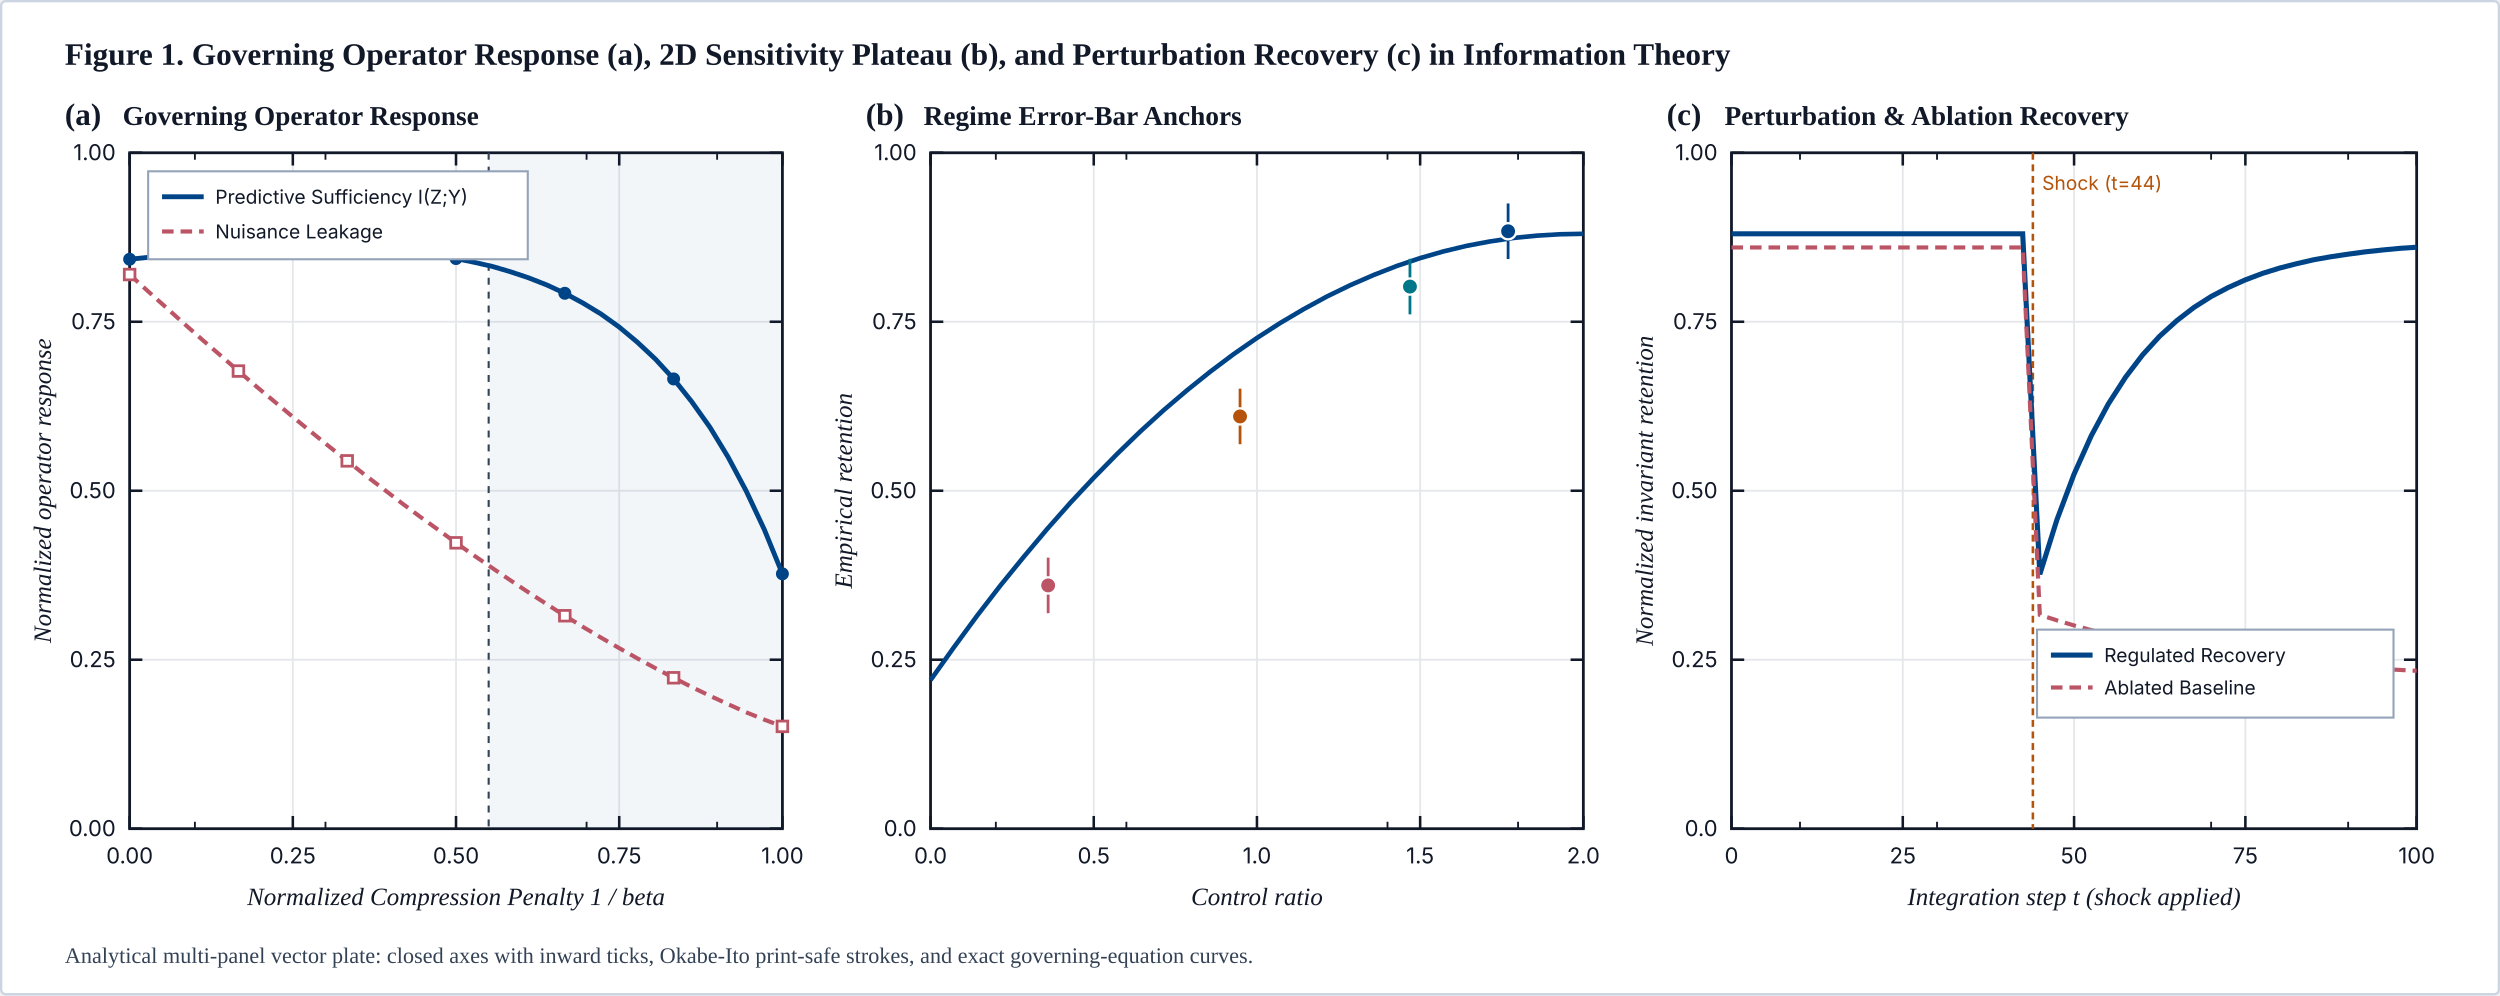
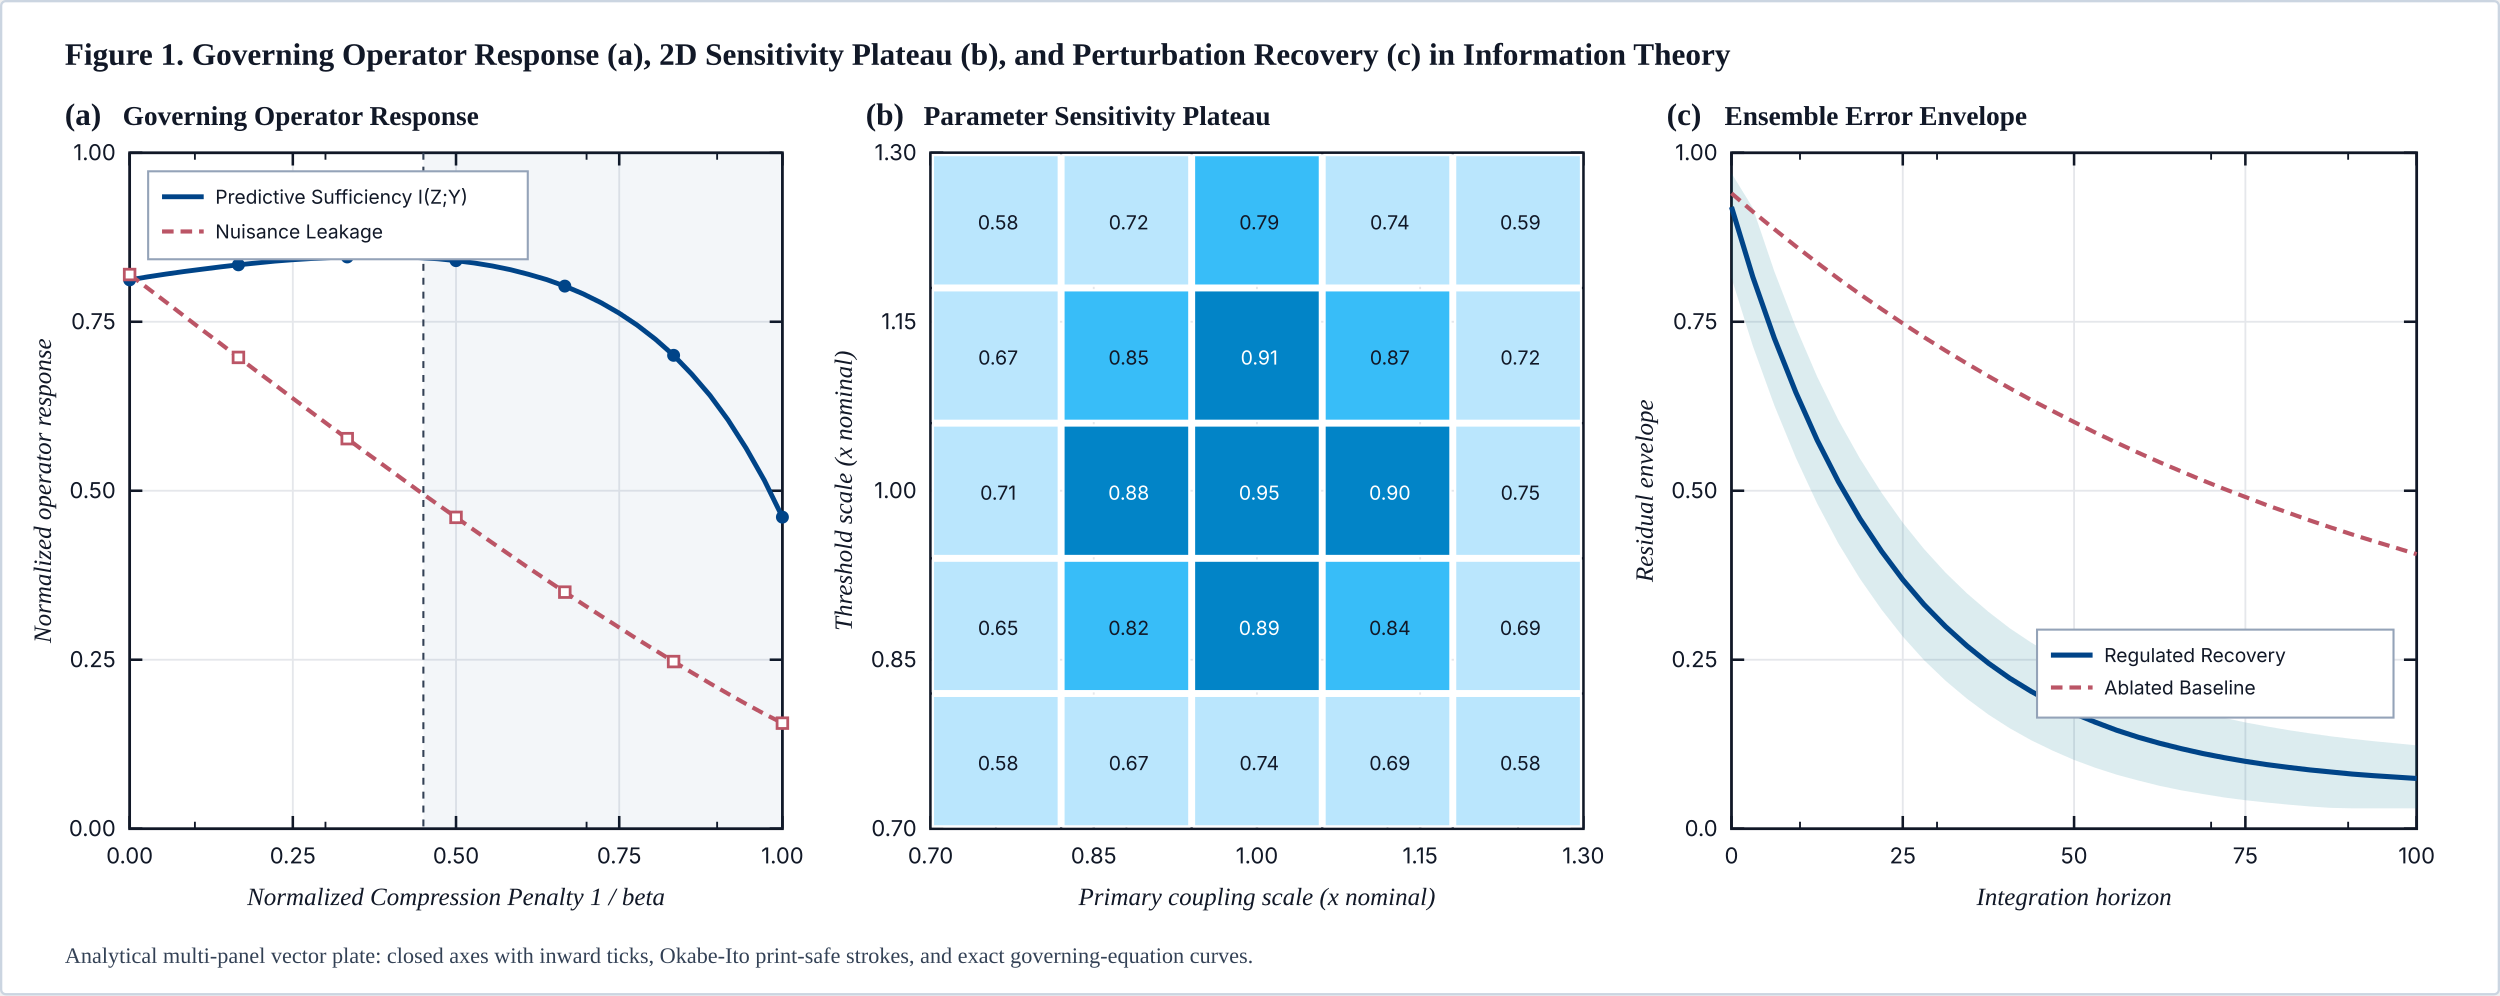
<svg xmlns="http://www.w3.org/2000/svg" viewBox="0 0 1080 430" width="1080" height="430" role="img" data-figure-style="journal-multipanel">
  <rect x="0.5" y="0.5" width="1079" height="429" rx="2" fill="#ffffff" stroke="#cbd5e1" stroke-width="1" />
  <text x="28" y="28" fill="#111827" font-family="Georgia, 'Times New Roman', serif" font-size="13.5" font-weight="700">Figure 1. Governing Operator Response (a), 2D Sensitivity Plateau (b), and Perturbation Recovery (c) in Information Theory</text>
  <text x="28.0" y="54.0" fill="#111827" font-family="Georgia, 'Times New Roman', serif" font-size="13.5" font-weight="700">(a)</text>
  <text x="53.0" y="54.0" fill="#111827" font-family="Georgia, 'Times New Roman', serif" font-size="11.8" font-weight="600">Governing Operator Response</text>
  <line x1="56.0" y1="358.0" x2="338.0" y2="358.0" stroke="#e5e7eb" stroke-width="0.8" />
  <line x1="56.0" y1="285.0" x2="338.0" y2="285.0" stroke="#e5e7eb" stroke-width="0.8" />
  <line x1="56.0" y1="212.0" x2="338.0" y2="212.0" stroke="#e5e7eb" stroke-width="0.8" />
  <line x1="56.0" y1="139.0" x2="338.0" y2="139.0" stroke="#e5e7eb" stroke-width="0.8" />
  <line x1="56.0" y1="66.0" x2="338.0" y2="66.0" stroke="#e5e7eb" stroke-width="0.8" />
  <line x1="56.0" y1="66.0" x2="56.0" y2="358.0" stroke="#e5e7eb" stroke-width="0.8" />
  <line x1="126.5" y1="66.0" x2="126.5" y2="358.0" stroke="#e5e7eb" stroke-width="0.8" />
  <line x1="197.0" y1="66.0" x2="197.0" y2="358.0" stroke="#e5e7eb" stroke-width="0.8" />
  <line x1="267.5" y1="66.0" x2="267.5" y2="358.0" stroke="#e5e7eb" stroke-width="0.8" />
  <line x1="338.0" y1="66.0" x2="338.0" y2="358.0" stroke="#e5e7eb" stroke-width="0.8" />
  <rect x="56.0" y="66.0" width="282.0" height="292.0" fill="none" stroke="#111827" stroke-width="1.2" />
  <line x1="56.0" y1="358.0" x2="56.0" y2="352.5" stroke="#111827" stroke-width="1.1" />
  <line x1="56.0" y1="66.0" x2="56.0" y2="71.5" stroke="#111827" stroke-width="1.1" />
  <text x="56.0" y="373.0" text-anchor="middle" fill="#111827" font-family="Inter, 'Helvetica Neue', Arial, sans-serif" font-size="9.5">0.00</text>
  <line x1="126.5" y1="358.0" x2="126.5" y2="352.5" stroke="#111827" stroke-width="1.1" />
  <line x1="126.5" y1="66.0" x2="126.5" y2="71.5" stroke="#111827" stroke-width="1.1" />
  <text x="126.5" y="373.0" text-anchor="middle" fill="#111827" font-family="Inter, 'Helvetica Neue', Arial, sans-serif" font-size="9.5">0.25</text>
  <line x1="197.0" y1="358.0" x2="197.0" y2="352.5" stroke="#111827" stroke-width="1.1" />
  <line x1="197.0" y1="66.0" x2="197.0" y2="71.5" stroke="#111827" stroke-width="1.1" />
  <text x="197.0" y="373.0" text-anchor="middle" fill="#111827" font-family="Inter, 'Helvetica Neue', Arial, sans-serif" font-size="9.5">0.50</text>
  <line x1="267.5" y1="358.0" x2="267.5" y2="352.5" stroke="#111827" stroke-width="1.1" />
  <line x1="267.5" y1="66.0" x2="267.5" y2="71.5" stroke="#111827" stroke-width="1.1" />
  <text x="267.5" y="373.0" text-anchor="middle" fill="#111827" font-family="Inter, 'Helvetica Neue', Arial, sans-serif" font-size="9.5">0.75</text>
  <line x1="338.0" y1="358.0" x2="338.0" y2="352.5" stroke="#111827" stroke-width="1.1" />
  <line x1="338.0" y1="66.0" x2="338.0" y2="71.5" stroke="#111827" stroke-width="1.1" />
  <text x="338.0" y="373.0" text-anchor="middle" fill="#111827" font-family="Inter, 'Helvetica Neue', Arial, sans-serif" font-size="9.5">1.00</text>
  <line x1="84.2" y1="358.0" x2="84.2" y2="355.0" stroke="#111827" stroke-width="0.8" />
  <line x1="84.2" y1="66.0" x2="84.2" y2="69.0" stroke="#111827" stroke-width="0.8" />
  <line x1="140.6" y1="358.0" x2="140.6" y2="355.0" stroke="#111827" stroke-width="0.8" />
  <line x1="140.6" y1="66.0" x2="140.6" y2="69.0" stroke="#111827" stroke-width="0.8" />
  <line x1="197.0" y1="358.0" x2="197.0" y2="355.0" stroke="#111827" stroke-width="0.8" />
  <line x1="197.0" y1="66.0" x2="197.0" y2="69.0" stroke="#111827" stroke-width="0.8" />
  <line x1="253.4" y1="358.0" x2="253.4" y2="355.0" stroke="#111827" stroke-width="0.8" />
  <line x1="253.4" y1="66.0" x2="253.4" y2="69.0" stroke="#111827" stroke-width="0.8" />
  <line x1="309.8" y1="358.0" x2="309.8" y2="355.0" stroke="#111827" stroke-width="0.8" />
  <line x1="309.8" y1="66.0" x2="309.8" y2="69.0" stroke="#111827" stroke-width="0.8" />
  <line x1="56.0" y1="358.0" x2="61.5" y2="358.0" stroke="#111827" stroke-width="1.1" />
  <line x1="338.0" y1="358.0" x2="332.5" y2="358.0" stroke="#111827" stroke-width="1.1" />
  <text x="50.0" y="361.2" text-anchor="end" fill="#111827" font-family="Inter, 'Helvetica Neue', Arial, sans-serif" font-size="9.5">0.00</text>
  <line x1="56.0" y1="285.0" x2="61.5" y2="285.0" stroke="#111827" stroke-width="1.1" />
  <line x1="338.0" y1="285.0" x2="332.5" y2="285.0" stroke="#111827" stroke-width="1.1" />
  <text x="50.0" y="288.2" text-anchor="end" fill="#111827" font-family="Inter, 'Helvetica Neue', Arial, sans-serif" font-size="9.5">0.25</text>
  <line x1="56.0" y1="212.0" x2="61.5" y2="212.0" stroke="#111827" stroke-width="1.1" />
  <line x1="338.0" y1="212.0" x2="332.5" y2="212.0" stroke="#111827" stroke-width="1.1" />
  <text x="50.0" y="215.2" text-anchor="end" fill="#111827" font-family="Inter, 'Helvetica Neue', Arial, sans-serif" font-size="9.5">0.50</text>
  <line x1="56.0" y1="139.0" x2="61.5" y2="139.0" stroke="#111827" stroke-width="1.1" />
  <line x1="338.0" y1="139.0" x2="332.5" y2="139.0" stroke="#111827" stroke-width="1.1" />
  <text x="50.0" y="142.2" text-anchor="end" fill="#111827" font-family="Inter, 'Helvetica Neue', Arial, sans-serif" font-size="9.5">0.75</text>
  <line x1="56.0" y1="66.0" x2="61.5" y2="66.0" stroke="#111827" stroke-width="1.1" />
  <line x1="338.0" y1="66.0" x2="332.5" y2="66.0" stroke="#111827" stroke-width="1.1" />
  <text x="50.0" y="69.2" text-anchor="end" fill="#111827" font-family="Inter, 'Helvetica Neue', Arial, sans-serif" font-size="9.5">1.00</text>
  <text x="197.0" y="391.0" text-anchor="middle" fill="#111827" font-family="Georgia, 'Times New Roman', serif" font-size="10.8" font-style="italic">Normalized Compression Penalty 1 / beta</text>
  <text x="22.0" y="212.0" text-anchor="middle" transform="rotate(-90 22.0 212.0)" fill="#111827" font-family="Georgia, 'Times New Roman', serif" font-size="10.8" font-style="italic">Normalized operator response</text>
-   <rect x="211.1" y="66.0" width="126.9" height="292.0" fill="#004488" fill-opacity="0.05" />
-   <line x1="211.1" y1="66.0" x2="211.1" y2="358.0" stroke="#334155" stroke-width="0.9" stroke-dasharray="3 3" />
-   <path d="M56.0,112.0 L63.8,111.2 L71.7,110.5 L79.5,109.8 L87.3,109.2 L95.2,108.6 L103.0,108.1 L110.8,107.7 L118.7,107.4 L126.5,107.2 L134.3,107.1 L142.2,107.1 L150.0,107.3 L157.8,107.5 L165.7,108.0 L173.5,108.6 L181.3,109.4 L189.2,110.4 L197.0,111.7 L204.8,113.3 L212.7,115.1 L220.5,117.4 L228.3,120.0 L236.2,123.1 L244.0,126.7 L251.8,130.9 L259.7,135.7 L267.5,141.3 L275.3,147.8 L283.2,155.2 L291.0,163.7 L298.8,173.5 L306.7,184.6 L314.5,197.4 L322.3,212.0 L330.2,228.8 L338.0,247.9" fill="none" stroke="#004488" stroke-width="2.1" />
-   <path d="M56.0,118.6 L63.8,125.7 L71.7,132.8 L79.5,139.8 L87.3,146.7 L95.2,153.5 L103.0,160.3 L110.8,167.0 L118.7,173.6 L126.5,180.1 L134.3,186.5 L142.2,192.9 L150.0,199.1 L157.8,205.3 L165.7,211.3 L173.5,217.3 L181.3,223.1 L189.2,228.8 L197.0,234.5 L204.8,240.0 L212.7,245.4 L220.5,250.7 L228.3,255.9 L236.2,261.0 L244.0,266.0 L251.8,270.8 L259.7,275.5 L267.5,280.0 L275.3,284.4 L283.2,288.7 L291.0,292.8 L298.8,296.8 L306.7,300.6 L314.5,304.2 L322.3,307.7 L330.2,310.9 L338.0,313.8" fill="none" stroke="#bb5566" stroke-width="1.8" stroke-dasharray="5 3" />
-   <circle cx="56.0" cy="112.0" r="2.8" fill="#004488" />
+   <rect x="182.9" y="66.0" width="155.1" height="292.0" fill="#004488" fill-opacity="0.05" />
+   <line x1="182.9" y1="66.0" x2="182.9" y2="358.0" stroke="#334155" stroke-width="0.9" stroke-dasharray="3 3" />
+   <path d="M56.0,120.9 L63.8,119.6 L71.7,118.4 L79.5,117.3 L87.3,116.3 L95.2,115.3 L103.0,114.4 L110.8,113.6 L118.7,112.8 L126.5,112.2 L134.3,111.7 L142.2,111.3 L150.0,111.0 L157.8,110.8 L165.7,110.8 L173.5,111.0 L181.3,111.3 L189.2,111.8 L197.0,112.6 L204.8,113.6 L212.7,114.9 L220.5,116.5 L228.3,118.5 L236.2,120.8 L244.0,123.6 L251.8,126.9 L259.7,130.8 L267.5,135.3 L275.3,140.5 L283.2,146.6 L291.0,153.5 L298.8,161.6 L306.7,170.8 L314.5,181.4 L322.3,193.6 L330.2,207.5 L338.0,223.4" fill="none" stroke="#004488" stroke-width="2.1" />
+   <path d="M56.0,118.6 L63.8,124.5 L71.7,130.5 L79.5,136.5 L87.3,142.5 L95.2,148.4 L103.0,154.4 L110.8,160.3 L118.7,166.2 L126.5,172.1 L134.3,177.9 L142.2,183.8 L150.0,189.5 L157.8,195.3 L165.7,201.0 L173.5,206.7 L181.3,212.4 L189.2,218.0 L197.0,223.5 L204.8,229.0 L212.7,234.5 L220.5,239.9 L228.3,245.3 L236.2,250.6 L244.0,255.8 L251.8,261.0 L259.7,266.1 L267.5,271.1 L275.3,276.1 L283.2,281.0 L291.0,285.8 L298.8,290.5 L306.7,295.2 L314.5,299.7 L322.3,304.1 L330.2,308.4 L338.0,312.4" fill="none" stroke="#bb5566" stroke-width="1.8" stroke-dasharray="5 3" />
+   <circle cx="56.0" cy="120.9" r="2.8" fill="#004488" />
  <rect x="53.7" y="116.3" width="4.6" height="4.6" fill="#ffffff" stroke="#bb5566" stroke-width="1.2" />
-   <circle cx="103.0" cy="108.1" r="2.8" fill="#004488" />
-   <rect x="100.7" y="158.0" width="4.6" height="4.6" fill="#ffffff" stroke="#bb5566" stroke-width="1.2" />
-   <circle cx="150.0" cy="107.3" r="2.8" fill="#004488" />
-   <rect x="147.7" y="196.8" width="4.6" height="4.6" fill="#ffffff" stroke="#bb5566" stroke-width="1.2" />
-   <circle cx="197.0" cy="111.7" r="2.8" fill="#004488" />
-   <rect x="194.7" y="232.2" width="4.6" height="4.6" fill="#ffffff" stroke="#bb5566" stroke-width="1.2" />
-   <circle cx="244.0" cy="126.7" r="2.8" fill="#004488" />
-   <rect x="241.7" y="263.7" width="4.6" height="4.6" fill="#ffffff" stroke="#bb5566" stroke-width="1.2" />
-   <circle cx="291.0" cy="163.7" r="2.8" fill="#004488" />
-   <rect x="288.7" y="290.5" width="4.6" height="4.6" fill="#ffffff" stroke="#bb5566" stroke-width="1.2" />
-   <circle cx="338.0" cy="247.9" r="2.8" fill="#004488" />
-   <rect x="335.7" y="311.5" width="4.6" height="4.6" fill="#ffffff" stroke="#bb5566" stroke-width="1.2" />
+   <circle cx="103.0" cy="114.4" r="2.8" fill="#004488" />
+   <rect x="100.7" y="152.1" width="4.6" height="4.6" fill="#ffffff" stroke="#bb5566" stroke-width="1.2" />
+   <circle cx="150.0" cy="111.0" r="2.8" fill="#004488" />
+   <rect x="147.7" y="187.2" width="4.6" height="4.6" fill="#ffffff" stroke="#bb5566" stroke-width="1.2" />
+   <circle cx="197.0" cy="112.6" r="2.8" fill="#004488" />
+   <rect x="194.7" y="221.2" width="4.6" height="4.6" fill="#ffffff" stroke="#bb5566" stroke-width="1.2" />
+   <circle cx="244.0" cy="123.6" r="2.8" fill="#004488" />
+   <rect x="241.7" y="253.5" width="4.6" height="4.6" fill="#ffffff" stroke="#bb5566" stroke-width="1.2" />
+   <circle cx="291.0" cy="153.5" r="2.8" fill="#004488" />
+   <rect x="288.7" y="283.5" width="4.6" height="4.6" fill="#ffffff" stroke="#bb5566" stroke-width="1.2" />
+   <circle cx="338.0" cy="223.4" r="2.8" fill="#004488" />
+   <rect x="335.7" y="310.1" width="4.6" height="4.6" fill="#ffffff" stroke="#bb5566" stroke-width="1.2" />
  <rect x="64.0" y="74.0" width="164" height="38" fill="#ffffff" stroke="#94a3b8" stroke-width="0.9" />
  <line x1="70.0" y1="85.0" x2="88.0" y2="85.0" stroke="#004488" stroke-width="2.1" />
  <text x="93.0" y="88.0" fill="#111827" font-family="Inter, 'Helvetica Neue', Arial, sans-serif" font-size="8.3">Predictive Sufficiency I(Z;Y)</text>
  <line x1="70.0" y1="100.0" x2="88.0" y2="100.0" stroke="#bb5566" stroke-width="1.8" stroke-dasharray="5 3" />
  <text x="93.0" y="103.0" fill="#111827" font-family="Inter, 'Helvetica Neue', Arial, sans-serif" font-size="8.3">Nuisance Leakage</text>
  <text x="374.0" y="54.0" fill="#111827" font-family="Georgia, 'Times New Roman', serif" font-size="13.5" font-weight="700">(b)</text>
-   <text x="399.0" y="54.0" fill="#111827" font-family="Georgia, 'Times New Roman', serif" font-size="11.8" font-weight="600">Regime Error-Bar Anchors</text>
+   <text x="399.0" y="54.0" fill="#111827" font-family="Georgia, 'Times New Roman', serif" font-size="11.8" font-weight="600">Parameter Sensitivity Plateau</text>
  <line x1="402.0" y1="358.0" x2="684.0" y2="358.0" stroke="#e5e7eb" stroke-width="0.8" />
  <line x1="402.0" y1="285.0" x2="684.0" y2="285.0" stroke="#e5e7eb" stroke-width="0.8" />
  <line x1="402.0" y1="212.0" x2="684.0" y2="212.0" stroke="#e5e7eb" stroke-width="0.8" />
  <line x1="402.0" y1="139.0" x2="684.0" y2="139.0" stroke="#e5e7eb" stroke-width="0.8" />
  <line x1="402.0" y1="66.0" x2="684.0" y2="66.0" stroke="#e5e7eb" stroke-width="0.8" />
  <line x1="402.0" y1="66.0" x2="402.0" y2="358.0" stroke="#e5e7eb" stroke-width="0.8" />
  <line x1="472.5" y1="66.0" x2="472.5" y2="358.0" stroke="#e5e7eb" stroke-width="0.8" />
  <line x1="543.0" y1="66.0" x2="543.0" y2="358.0" stroke="#e5e7eb" stroke-width="0.8" />
  <line x1="613.5" y1="66.0" x2="613.5" y2="358.0" stroke="#e5e7eb" stroke-width="0.8" />
  <line x1="684.0" y1="66.0" x2="684.0" y2="358.0" stroke="#e5e7eb" stroke-width="0.8" />
  <rect x="402.0" y="66.0" width="282.0" height="292.0" fill="none" stroke="#111827" stroke-width="1.2" />
  <line x1="402.0" y1="358.0" x2="402.0" y2="352.5" stroke="#111827" stroke-width="1.1" />
  <line x1="402.0" y1="66.0" x2="402.0" y2="71.5" stroke="#111827" stroke-width="1.1" />
-   <text x="402.0" y="373.0" text-anchor="middle" fill="#111827" font-family="Inter, 'Helvetica Neue', Arial, sans-serif" font-size="9.5">0.0</text>
+   <text x="402.0" y="373.0" text-anchor="middle" fill="#111827" font-family="Inter, 'Helvetica Neue', Arial, sans-serif" font-size="9.5">0.70</text>
  <line x1="472.5" y1="358.0" x2="472.5" y2="352.5" stroke="#111827" stroke-width="1.1" />
  <line x1="472.5" y1="66.0" x2="472.5" y2="71.5" stroke="#111827" stroke-width="1.1" />
-   <text x="472.5" y="373.0" text-anchor="middle" fill="#111827" font-family="Inter, 'Helvetica Neue', Arial, sans-serif" font-size="9.5">0.5</text>
+   <text x="472.5" y="373.0" text-anchor="middle" fill="#111827" font-family="Inter, 'Helvetica Neue', Arial, sans-serif" font-size="9.5">0.85</text>
  <line x1="543.0" y1="358.0" x2="543.0" y2="352.5" stroke="#111827" stroke-width="1.1" />
  <line x1="543.0" y1="66.0" x2="543.0" y2="71.5" stroke="#111827" stroke-width="1.1" />
-   <text x="543.0" y="373.0" text-anchor="middle" fill="#111827" font-family="Inter, 'Helvetica Neue', Arial, sans-serif" font-size="9.5">1.0</text>
+   <text x="543.0" y="373.0" text-anchor="middle" fill="#111827" font-family="Inter, 'Helvetica Neue', Arial, sans-serif" font-size="9.5">1.00</text>
  <line x1="613.5" y1="358.0" x2="613.5" y2="352.5" stroke="#111827" stroke-width="1.1" />
  <line x1="613.5" y1="66.0" x2="613.5" y2="71.5" stroke="#111827" stroke-width="1.1" />
-   <text x="613.5" y="373.0" text-anchor="middle" fill="#111827" font-family="Inter, 'Helvetica Neue', Arial, sans-serif" font-size="9.5">1.5</text>
+   <text x="613.5" y="373.0" text-anchor="middle" fill="#111827" font-family="Inter, 'Helvetica Neue', Arial, sans-serif" font-size="9.5">1.15</text>
  <line x1="684.0" y1="358.0" x2="684.0" y2="352.5" stroke="#111827" stroke-width="1.1" />
  <line x1="684.0" y1="66.0" x2="684.0" y2="71.5" stroke="#111827" stroke-width="1.1" />
-   <text x="684.0" y="373.0" text-anchor="middle" fill="#111827" font-family="Inter, 'Helvetica Neue', Arial, sans-serif" font-size="9.5">2.0</text>
+   <text x="684.0" y="373.0" text-anchor="middle" fill="#111827" font-family="Inter, 'Helvetica Neue', Arial, sans-serif" font-size="9.5">1.30</text>
  <line x1="430.2" y1="358.0" x2="430.2" y2="355.0" stroke="#111827" stroke-width="0.8" />
  <line x1="430.2" y1="66.0" x2="430.2" y2="69.0" stroke="#111827" stroke-width="0.8" />
  <line x1="486.6" y1="358.0" x2="486.6" y2="355.0" stroke="#111827" stroke-width="0.8" />
  <line x1="486.6" y1="66.0" x2="486.6" y2="69.0" stroke="#111827" stroke-width="0.8" />
  <line x1="543.0" y1="358.0" x2="543.0" y2="355.0" stroke="#111827" stroke-width="0.8" />
  <line x1="543.0" y1="66.0" x2="543.0" y2="69.0" stroke="#111827" stroke-width="0.8" />
  <line x1="599.4" y1="358.0" x2="599.4" y2="355.0" stroke="#111827" stroke-width="0.8" />
  <line x1="599.4" y1="66.0" x2="599.4" y2="69.0" stroke="#111827" stroke-width="0.8" />
  <line x1="655.8" y1="358.0" x2="655.8" y2="355.0" stroke="#111827" stroke-width="0.8" />
  <line x1="655.8" y1="66.0" x2="655.8" y2="69.0" stroke="#111827" stroke-width="0.8" />
  <line x1="402.0" y1="358.0" x2="407.5" y2="358.0" stroke="#111827" stroke-width="1.1" />
  <line x1="684.0" y1="358.0" x2="678.5" y2="358.0" stroke="#111827" stroke-width="1.1" />
-   <text x="396.0" y="361.2" text-anchor="end" fill="#111827" font-family="Inter, 'Helvetica Neue', Arial, sans-serif" font-size="9.5">0.0</text>
+   <text x="396.0" y="361.2" text-anchor="end" fill="#111827" font-family="Inter, 'Helvetica Neue', Arial, sans-serif" font-size="9.5">0.70</text>
  <line x1="402.0" y1="285.0" x2="407.5" y2="285.0" stroke="#111827" stroke-width="1.1" />
  <line x1="684.0" y1="285.0" x2="678.5" y2="285.0" stroke="#111827" stroke-width="1.1" />
-   <text x="396.0" y="288.2" text-anchor="end" fill="#111827" font-family="Inter, 'Helvetica Neue', Arial, sans-serif" font-size="9.5">0.25</text>
+   <text x="396.0" y="288.2" text-anchor="end" fill="#111827" font-family="Inter, 'Helvetica Neue', Arial, sans-serif" font-size="9.5">0.85</text>
  <line x1="402.0" y1="212.0" x2="407.5" y2="212.0" stroke="#111827" stroke-width="1.1" />
  <line x1="684.0" y1="212.0" x2="678.5" y2="212.0" stroke="#111827" stroke-width="1.1" />
-   <text x="396.0" y="215.2" text-anchor="end" fill="#111827" font-family="Inter, 'Helvetica Neue', Arial, sans-serif" font-size="9.5">0.50</text>
+   <text x="396.0" y="215.2" text-anchor="end" fill="#111827" font-family="Inter, 'Helvetica Neue', Arial, sans-serif" font-size="9.5">1.00</text>
  <line x1="402.0" y1="139.0" x2="407.5" y2="139.0" stroke="#111827" stroke-width="1.1" />
  <line x1="684.0" y1="139.0" x2="678.5" y2="139.0" stroke="#111827" stroke-width="1.1" />
-   <text x="396.0" y="142.2" text-anchor="end" fill="#111827" font-family="Inter, 'Helvetica Neue', Arial, sans-serif" font-size="9.5">0.75</text>
+   <text x="396.0" y="142.2" text-anchor="end" fill="#111827" font-family="Inter, 'Helvetica Neue', Arial, sans-serif" font-size="9.5">1.15</text>
  <line x1="402.0" y1="66.0" x2="407.5" y2="66.0" stroke="#111827" stroke-width="1.1" />
  <line x1="684.0" y1="66.0" x2="678.5" y2="66.0" stroke="#111827" stroke-width="1.1" />
-   <text x="396.0" y="69.2" text-anchor="end" fill="#111827" font-family="Inter, 'Helvetica Neue', Arial, sans-serif" font-size="9.5">1.00</text>
-   <text x="543.0" y="391.0" text-anchor="middle" fill="#111827" font-family="Georgia, 'Times New Roman', serif" font-size="10.8" font-style="italic">Control ratio</text>
-   <text x="368.0" y="212.0" text-anchor="middle" transform="rotate(-90 368.0 212.0)" fill="#111827" font-family="Georgia, 'Times New Roman', serif" font-size="10.8" font-style="italic">Empirical retention</text>
-   <path d="M402.0,293.8 L412.1,279.6 L422.1,266.0 L432.2,252.9 L442.3,240.5 L452.4,228.5 L462.4,217.2 L472.5,206.4 L482.6,196.1 L492.6,186.4 L502.7,177.2 L512.8,168.6 L522.9,160.5 L532.9,153.0 L543.0,146.0 L553.1,139.5 L563.1,133.6 L573.2,128.1 L583.3,123.2 L593.4,118.8 L603.4,114.9 L613.5,111.5 L623.6,108.6 L633.6,106.2 L643.7,104.3 L653.8,102.8 L663.9,101.8 L673.9,101.2 L684.0,101.0" fill="none" stroke="#004488" stroke-width="2.0" />
-   <line x1="452.8" y1="240.9" x2="452.8" y2="264.9" stroke="#bb5566" stroke-width="1.2" />
-   <circle cx="452.8" cy="252.9" r="3.5" fill="#bb5566" stroke="#ffffff" stroke-width="1" />
-   <line x1="535.7" y1="167.9" x2="535.7" y2="191.9" stroke="#b45309" stroke-width="1.2" />
-   <circle cx="535.7" cy="179.9" r="3.5" fill="#b45309" stroke="#ffffff" stroke-width="1" />
-   <line x1="609.1" y1="111.8" x2="609.1" y2="135.8" stroke="#007788" stroke-width="1.2" />
-   <circle cx="609.1" cy="123.8" r="3.5" fill="#007788" stroke="#ffffff" stroke-width="1" />
-   <line x1="651.5" y1="87.9" x2="651.5" y2="111.9" stroke="#004488" stroke-width="1.2" />
-   <circle cx="651.5" cy="99.9" r="3.5" fill="#004488" stroke="#ffffff" stroke-width="1" />
+   <text x="396.0" y="69.2" text-anchor="end" fill="#111827" font-family="Inter, 'Helvetica Neue', Arial, sans-serif" font-size="9.5">1.30</text>
+   <text x="543.0" y="391.0" text-anchor="middle" fill="#111827" font-family="Georgia, 'Times New Roman', serif" font-size="10.8" font-style="italic">Primary coupling scale (x nominal)</text>
+   <text x="368.0" y="212.0" text-anchor="middle" transform="rotate(-90 368.0 212.0)" fill="#111827" font-family="Georgia, 'Times New Roman', serif" font-size="10.8" font-style="italic">Threshold scale (x nominal)</text>
+   <rect x="403.0" y="300.6" width="54.4" height="56.4" fill="#bae6fd" stroke="#ffffff" stroke-width="1.0" />
+   <text x="431.2" y="332.7" text-anchor="middle" fill="#111827" font-family="Inter, 'Helvetica Neue', Arial, sans-serif" font-size="8.4">0.58</text>
+   <rect x="459.4" y="300.6" width="54.4" height="56.4" fill="#bae6fd" stroke="#ffffff" stroke-width="1.0" />
+   <text x="487.6" y="332.7" text-anchor="middle" fill="#111827" font-family="Inter, 'Helvetica Neue', Arial, sans-serif" font-size="8.4">0.67</text>
+   <rect x="515.8" y="300.6" width="54.4" height="56.4" fill="#bae6fd" stroke="#ffffff" stroke-width="1.0" />
+   <text x="544.0" y="332.7" text-anchor="middle" fill="#111827" font-family="Inter, 'Helvetica Neue', Arial, sans-serif" font-size="8.4">0.74</text>
+   <rect x="572.2" y="300.6" width="54.4" height="56.4" fill="#bae6fd" stroke="#ffffff" stroke-width="1.0" />
+   <text x="600.4" y="332.7" text-anchor="middle" fill="#111827" font-family="Inter, 'Helvetica Neue', Arial, sans-serif" font-size="8.4">0.69</text>
+   <rect x="628.6" y="300.6" width="54.4" height="56.4" fill="#bae6fd" stroke="#ffffff" stroke-width="1.0" />
+   <text x="656.8" y="332.7" text-anchor="middle" fill="#111827" font-family="Inter, 'Helvetica Neue', Arial, sans-serif" font-size="8.4">0.58</text>
+   <rect x="403.0" y="242.2" width="54.4" height="56.4" fill="#bae6fd" stroke="#ffffff" stroke-width="1.0" />
+   <text x="431.2" y="274.3" text-anchor="middle" fill="#111827" font-family="Inter, 'Helvetica Neue', Arial, sans-serif" font-size="8.4">0.65</text>
+   <rect x="459.4" y="242.2" width="54.4" height="56.4" fill="#38bdf8" stroke="#ffffff" stroke-width="1.0" />
+   <text x="487.6" y="274.3" text-anchor="middle" fill="#111827" font-family="Inter, 'Helvetica Neue', Arial, sans-serif" font-size="8.4">0.82</text>
+   <rect x="515.8" y="242.2" width="54.4" height="56.4" fill="#0284c7" stroke="#ffffff" stroke-width="1.0" />
+   <text x="544.0" y="274.3" text-anchor="middle" fill="#ffffff" font-family="Inter, 'Helvetica Neue', Arial, sans-serif" font-size="8.4">0.89</text>
+   <rect x="572.2" y="242.2" width="54.4" height="56.4" fill="#38bdf8" stroke="#ffffff" stroke-width="1.0" />
+   <text x="600.4" y="274.3" text-anchor="middle" fill="#111827" font-family="Inter, 'Helvetica Neue', Arial, sans-serif" font-size="8.4">0.84</text>
+   <rect x="628.6" y="242.2" width="54.4" height="56.4" fill="#bae6fd" stroke="#ffffff" stroke-width="1.0" />
+   <text x="656.8" y="274.3" text-anchor="middle" fill="#111827" font-family="Inter, 'Helvetica Neue', Arial, sans-serif" font-size="8.4">0.69</text>
+   <rect x="403.0" y="183.8" width="54.4" height="56.4" fill="#bae6fd" stroke="#ffffff" stroke-width="1.0" />
+   <text x="431.2" y="215.9" text-anchor="middle" fill="#111827" font-family="Inter, 'Helvetica Neue', Arial, sans-serif" font-size="8.4">0.71</text>
+   <rect x="459.4" y="183.8" width="54.4" height="56.4" fill="#0284c7" stroke="#ffffff" stroke-width="1.0" />
+   <text x="487.6" y="215.9" text-anchor="middle" fill="#ffffff" font-family="Inter, 'Helvetica Neue', Arial, sans-serif" font-size="8.4">0.88</text>
+   <rect x="515.8" y="183.8" width="54.4" height="56.4" fill="#0284c7" stroke="#ffffff" stroke-width="1.0" />
+   <text x="544.0" y="215.9" text-anchor="middle" fill="#ffffff" font-family="Inter, 'Helvetica Neue', Arial, sans-serif" font-size="8.4">0.95</text>
+   <rect x="572.2" y="183.8" width="54.4" height="56.4" fill="#0284c7" stroke="#ffffff" stroke-width="1.0" />
+   <text x="600.4" y="215.9" text-anchor="middle" fill="#ffffff" font-family="Inter, 'Helvetica Neue', Arial, sans-serif" font-size="8.4">0.90</text>
+   <rect x="628.6" y="183.8" width="54.4" height="56.4" fill="#bae6fd" stroke="#ffffff" stroke-width="1.0" />
+   <text x="656.8" y="215.9" text-anchor="middle" fill="#111827" font-family="Inter, 'Helvetica Neue', Arial, sans-serif" font-size="8.4">0.75</text>
+   <rect x="403.0" y="125.4" width="54.4" height="56.4" fill="#bae6fd" stroke="#ffffff" stroke-width="1.0" />
+   <text x="431.2" y="157.5" text-anchor="middle" fill="#111827" font-family="Inter, 'Helvetica Neue', Arial, sans-serif" font-size="8.4">0.67</text>
+   <rect x="459.4" y="125.4" width="54.4" height="56.4" fill="#38bdf8" stroke="#ffffff" stroke-width="1.0" />
+   <text x="487.6" y="157.5" text-anchor="middle" fill="#111827" font-family="Inter, 'Helvetica Neue', Arial, sans-serif" font-size="8.4">0.85</text>
+   <rect x="515.8" y="125.4" width="54.4" height="56.4" fill="#0284c7" stroke="#ffffff" stroke-width="1.0" />
+   <text x="544.0" y="157.5" text-anchor="middle" fill="#ffffff" font-family="Inter, 'Helvetica Neue', Arial, sans-serif" font-size="8.4">0.91</text>
+   <rect x="572.2" y="125.4" width="54.4" height="56.4" fill="#38bdf8" stroke="#ffffff" stroke-width="1.0" />
+   <text x="600.4" y="157.5" text-anchor="middle" fill="#111827" font-family="Inter, 'Helvetica Neue', Arial, sans-serif" font-size="8.4">0.87</text>
+   <rect x="628.6" y="125.4" width="54.4" height="56.4" fill="#bae6fd" stroke="#ffffff" stroke-width="1.0" />
+   <text x="656.8" y="157.5" text-anchor="middle" fill="#111827" font-family="Inter, 'Helvetica Neue', Arial, sans-serif" font-size="8.4">0.72</text>
+   <rect x="403.0" y="67.0" width="54.4" height="56.4" fill="#bae6fd" stroke="#ffffff" stroke-width="1.0" />
+   <text x="431.2" y="99.1" text-anchor="middle" fill="#111827" font-family="Inter, 'Helvetica Neue', Arial, sans-serif" font-size="8.4">0.58</text>
+   <rect x="459.4" y="67.0" width="54.4" height="56.4" fill="#bae6fd" stroke="#ffffff" stroke-width="1.0" />
+   <text x="487.6" y="99.1" text-anchor="middle" fill="#111827" font-family="Inter, 'Helvetica Neue', Arial, sans-serif" font-size="8.4">0.72</text>
+   <rect x="515.8" y="67.0" width="54.4" height="56.4" fill="#38bdf8" stroke="#ffffff" stroke-width="1.0" />
+   <text x="544.0" y="99.1" text-anchor="middle" fill="#111827" font-family="Inter, 'Helvetica Neue', Arial, sans-serif" font-size="8.4">0.79</text>
+   <rect x="572.2" y="67.0" width="54.4" height="56.4" fill="#bae6fd" stroke="#ffffff" stroke-width="1.0" />
+   <text x="600.4" y="99.1" text-anchor="middle" fill="#111827" font-family="Inter, 'Helvetica Neue', Arial, sans-serif" font-size="8.4">0.74</text>
+   <rect x="628.6" y="67.0" width="54.4" height="56.4" fill="#bae6fd" stroke="#ffffff" stroke-width="1.0" />
+   <text x="656.8" y="99.1" text-anchor="middle" fill="#111827" font-family="Inter, 'Helvetica Neue', Arial, sans-serif" font-size="8.4">0.59</text>
  <text x="720.0" y="54.0" fill="#111827" font-family="Georgia, 'Times New Roman', serif" font-size="13.5" font-weight="700">(c)</text>
-   <text x="745.0" y="54.0" fill="#111827" font-family="Georgia, 'Times New Roman', serif" font-size="11.8" font-weight="600">Perturbation &amp; Ablation Recovery</text>
+   <text x="745.0" y="54.0" fill="#111827" font-family="Georgia, 'Times New Roman', serif" font-size="11.8" font-weight="600">Ensemble Error Envelope</text>
  <line x1="748.0" y1="358.0" x2="1044.0" y2="358.0" stroke="#e5e7eb" stroke-width="0.8" />
  <line x1="748.0" y1="285.0" x2="1044.0" y2="285.0" stroke="#e5e7eb" stroke-width="0.8" />
  <line x1="748.0" y1="212.0" x2="1044.0" y2="212.0" stroke="#e5e7eb" stroke-width="0.8" />
  <line x1="748.0" y1="139.0" x2="1044.0" y2="139.0" stroke="#e5e7eb" stroke-width="0.8" />
  <line x1="748.0" y1="66.0" x2="1044.0" y2="66.0" stroke="#e5e7eb" stroke-width="0.8" />
  <line x1="748.0" y1="66.0" x2="748.0" y2="358.0" stroke="#e5e7eb" stroke-width="0.8" />
  <line x1="822.0" y1="66.0" x2="822.0" y2="358.0" stroke="#e5e7eb" stroke-width="0.8" />
  <line x1="896.0" y1="66.0" x2="896.0" y2="358.0" stroke="#e5e7eb" stroke-width="0.8" />
  <line x1="970.0" y1="66.0" x2="970.0" y2="358.0" stroke="#e5e7eb" stroke-width="0.8" />
  <line x1="1044.0" y1="66.0" x2="1044.0" y2="358.0" stroke="#e5e7eb" stroke-width="0.8" />
  <rect x="748.0" y="66.0" width="296.0" height="292.0" fill="none" stroke="#111827" stroke-width="1.2" />
  <line x1="748.0" y1="358.0" x2="748.0" y2="352.5" stroke="#111827" stroke-width="1.1" />
  <line x1="748.0" y1="66.0" x2="748.0" y2="71.5" stroke="#111827" stroke-width="1.1" />
  <text x="748.0" y="373.0" text-anchor="middle" fill="#111827" font-family="Inter, 'Helvetica Neue', Arial, sans-serif" font-size="9.5">0</text>
  <line x1="822.0" y1="358.0" x2="822.0" y2="352.5" stroke="#111827" stroke-width="1.1" />
  <line x1="822.0" y1="66.0" x2="822.0" y2="71.5" stroke="#111827" stroke-width="1.1" />
  <text x="822.0" y="373.0" text-anchor="middle" fill="#111827" font-family="Inter, 'Helvetica Neue', Arial, sans-serif" font-size="9.5">25</text>
  <line x1="896.0" y1="358.0" x2="896.0" y2="352.5" stroke="#111827" stroke-width="1.1" />
  <line x1="896.0" y1="66.0" x2="896.0" y2="71.5" stroke="#111827" stroke-width="1.1" />
  <text x="896.0" y="373.0" text-anchor="middle" fill="#111827" font-family="Inter, 'Helvetica Neue', Arial, sans-serif" font-size="9.5">50</text>
  <line x1="970.0" y1="358.0" x2="970.0" y2="352.5" stroke="#111827" stroke-width="1.1" />
  <line x1="970.0" y1="66.0" x2="970.0" y2="71.5" stroke="#111827" stroke-width="1.1" />
  <text x="970.0" y="373.0" text-anchor="middle" fill="#111827" font-family="Inter, 'Helvetica Neue', Arial, sans-serif" font-size="9.5">75</text>
  <line x1="1044.0" y1="358.0" x2="1044.0" y2="352.5" stroke="#111827" stroke-width="1.1" />
  <line x1="1044.0" y1="66.0" x2="1044.0" y2="71.5" stroke="#111827" stroke-width="1.1" />
  <text x="1044.0" y="373.0" text-anchor="middle" fill="#111827" font-family="Inter, 'Helvetica Neue', Arial, sans-serif" font-size="9.5">100</text>
  <line x1="777.6" y1="358.0" x2="777.6" y2="355.0" stroke="#111827" stroke-width="0.8" />
  <line x1="777.6" y1="66.0" x2="777.6" y2="69.0" stroke="#111827" stroke-width="0.8" />
  <line x1="836.8" y1="358.0" x2="836.8" y2="355.0" stroke="#111827" stroke-width="0.8" />
  <line x1="836.8" y1="66.0" x2="836.8" y2="69.0" stroke="#111827" stroke-width="0.8" />
  <line x1="896.0" y1="358.0" x2="896.0" y2="355.0" stroke="#111827" stroke-width="0.8" />
  <line x1="896.0" y1="66.0" x2="896.0" y2="69.0" stroke="#111827" stroke-width="0.8" />
  <line x1="955.2" y1="358.0" x2="955.2" y2="355.0" stroke="#111827" stroke-width="0.8" />
  <line x1="955.2" y1="66.0" x2="955.2" y2="69.0" stroke="#111827" stroke-width="0.8" />
  <line x1="1014.4" y1="358.0" x2="1014.4" y2="355.0" stroke="#111827" stroke-width="0.8" />
  <line x1="1014.4" y1="66.0" x2="1014.4" y2="69.0" stroke="#111827" stroke-width="0.8" />
  <line x1="748.0" y1="358.0" x2="753.5" y2="358.0" stroke="#111827" stroke-width="1.1" />
  <line x1="1044.0" y1="358.0" x2="1038.5" y2="358.0" stroke="#111827" stroke-width="1.1" />
  <text x="742.0" y="361.2" text-anchor="end" fill="#111827" font-family="Inter, 'Helvetica Neue', Arial, sans-serif" font-size="9.5">0.0</text>
  <line x1="748.0" y1="285.0" x2="753.5" y2="285.0" stroke="#111827" stroke-width="1.1" />
  <line x1="1044.0" y1="285.0" x2="1038.5" y2="285.0" stroke="#111827" stroke-width="1.1" />
  <text x="742.0" y="288.2" text-anchor="end" fill="#111827" font-family="Inter, 'Helvetica Neue', Arial, sans-serif" font-size="9.5">0.25</text>
  <line x1="748.0" y1="212.0" x2="753.5" y2="212.0" stroke="#111827" stroke-width="1.1" />
  <line x1="1044.0" y1="212.0" x2="1038.5" y2="212.0" stroke="#111827" stroke-width="1.1" />
  <text x="742.0" y="215.2" text-anchor="end" fill="#111827" font-family="Inter, 'Helvetica Neue', Arial, sans-serif" font-size="9.5">0.50</text>
  <line x1="748.0" y1="139.0" x2="753.5" y2="139.0" stroke="#111827" stroke-width="1.1" />
  <line x1="1044.0" y1="139.0" x2="1038.5" y2="139.0" stroke="#111827" stroke-width="1.1" />
  <text x="742.0" y="142.2" text-anchor="end" fill="#111827" font-family="Inter, 'Helvetica Neue', Arial, sans-serif" font-size="9.5">0.75</text>
  <line x1="748.0" y1="66.0" x2="753.5" y2="66.0" stroke="#111827" stroke-width="1.1" />
  <line x1="1044.0" y1="66.0" x2="1038.5" y2="66.0" stroke="#111827" stroke-width="1.1" />
  <text x="742.0" y="69.2" text-anchor="end" fill="#111827" font-family="Inter, 'Helvetica Neue', Arial, sans-serif" font-size="9.5">1.00</text>
-   <text x="896.0" y="391.0" text-anchor="middle" fill="#111827" font-family="Georgia, 'Times New Roman', serif" font-size="10.8" font-style="italic">Integration step t (shock applied)</text>
-   <text x="714.0" y="212.0" text-anchor="middle" transform="rotate(-90 714.0 212.0)" fill="#111827" font-family="Georgia, 'Times New Roman', serif" font-size="10.8" font-style="italic">Normalized invariant retention</text>
-   <line x1="878.2" y1="66.0" x2="878.2" y2="358.0" stroke="#b45309" stroke-width="1.1" stroke-dasharray="3 2" />
-   <text x="882.2" y="82.0" fill="#b45309" font-family="Inter, 'Helvetica Neue', Arial, sans-serif" font-size="8.3">Shock (t=44)</text>
-   <path d="M748.0,101.0 L755.4,101.0 L762.8,101.0 L770.2,101.0 L777.6,101.0 L785.0,101.0 L792.4,101.0 L799.8,101.0 L807.2,101.0 L814.6,101.0 L822.0,101.0 L829.4,101.0 L836.8,101.0 L844.2,101.0 L851.6,101.0 L859.0,101.0 L866.4,101.0 L873.8,101.0 L881.2,248.1 L888.6,224.5 L896.0,204.8 L903.4,188.3 L910.8,174.5 L918.2,163.0 L925.6,153.3 L933.0,145.2 L940.4,138.5 L947.8,132.8 L955.2,128.1 L962.6,124.2 L970.0,120.9 L977.4,118.1 L984.8,115.8 L992.2,113.9 L999.6,112.2 L1007.0,110.9 L1014.4,109.8 L1021.8,108.8 L1029.2,108.0 L1036.6,107.3 L1044.0,106.8" fill="none" stroke="#004488" stroke-width="2.2" />
-   <path d="M748.0,106.9 L755.4,106.9 L762.8,106.9 L770.2,106.9 L777.6,106.9 L785.0,106.9 L792.4,106.9 L799.8,106.9 L807.2,106.9 L814.6,106.9 L822.0,106.9 L829.4,106.9 L836.8,106.9 L844.2,106.9 L851.6,106.9 L859.0,106.9 L866.4,106.9 L873.8,106.9 L881.2,265.6 L888.6,268.0 L896.0,270.2 L903.4,272.2 L910.8,274.0 L918.2,275.7 L925.6,277.3 L933.0,278.7 L940.4,280.0 L947.8,281.1 L955.2,282.2 L962.6,283.2 L970.0,284.1 L977.4,284.9 L984.8,285.7 L992.2,286.4 L999.6,287.0 L1007.0,287.6 L1014.4,288.1 L1021.8,288.6 L1029.2,289.0 L1036.6,289.4 L1044.0,289.8" fill="none" stroke="#bb5566" stroke-width="1.8" stroke-dasharray="5 3" />
+   <text x="896.0" y="391.0" text-anchor="middle" fill="#111827" font-family="Georgia, 'Times New Roman', serif" font-size="10.8" font-style="italic">Integration horizon</text>
+   <text x="714.0" y="212.0" text-anchor="middle" transform="rotate(-90 714.0 212.0)" fill="#111827" font-family="Georgia, 'Times New Roman', serif" font-size="10.8" font-style="italic">Residual envelope</text>
+   <polygon points="748.0,74.8 757.2,89.8 766.5,117.2 775.8,141.3 785.0,162.7 794.2,181.5 803.5,198.1 812.8,212.8 822.0,225.8 831.2,237.2 840.5,247.4 849.8,256.4 859.0,264.3 868.2,271.4 877.5,277.6 886.8,283.1 896.0,288.0 905.2,292.4 914.5,296.3 923.8,299.7 933.0,302.8 942.2,305.5 951.5,308.0 960.8,310.1 970.0,312.1 979.2,313.8 988.5,315.4 997.8,316.8 1007.0,318.1 1016.2,319.2 1025.5,320.2 1034.8,321.1 1044.0,322.0 1044.0,349.2 1034.8,349.2 1025.5,349.2 1016.2,349.2 1007.0,349.0 997.8,348.4 988.5,347.6 979.2,346.7 970.0,345.7 960.8,344.5 951.5,343.0 942.2,341.4 933.0,339.5 923.8,337.2 914.5,334.7 905.2,331.7 896.0,328.3 886.8,324.3 877.5,319.8 868.2,314.6 859.0,308.7 849.8,301.9 840.5,294.1 831.2,285.2 822.0,275.0 812.8,263.3 803.5,250.0 794.2,234.8 785.0,217.5 775.8,197.7 766.5,175.1 757.2,149.4 748.0,120.0" fill="#007788" fill-opacity="0.14" />
+   <path d="M748.0,89.4 L757.2,119.6 L766.5,146.1 L775.8,169.5 L785.0,190.1 L794.2,208.1 L803.5,224.1 L812.8,238.1 L822.0,250.4 L831.2,261.2 L840.5,270.7 L849.8,279.1 L859.0,286.5 L868.2,293.0 L877.5,298.7 L886.8,303.7 L896.0,308.2 L905.2,312.0 L914.5,315.5 L923.8,318.5 L933.0,321.1 L942.2,323.4 L951.5,325.5 L960.8,327.3 L970.0,328.9 L979.2,330.3 L988.5,331.5 L997.8,332.6 L1007.0,333.5 L1016.2,334.4 L1025.5,335.1 L1034.8,335.7 L1044.0,336.3" fill="none" stroke="#004488" stroke-width="2.2" />
+   <path d="M748.0,83.5 L757.2,91.4 L766.5,99.0 L775.8,106.4 L785.0,113.5 L794.2,120.4 L803.5,127.1 L812.8,133.5 L822.0,139.7 L831.2,145.7 L840.5,151.5 L849.8,157.1 L859.0,162.5 L868.2,167.7 L877.5,172.8 L886.8,177.6 L896.0,182.3 L905.2,186.9 L914.5,191.3 L923.8,195.6 L933.0,199.7 L942.2,203.6 L951.5,207.5 L960.8,211.2 L970.0,214.7 L979.2,218.2 L988.5,221.5 L997.8,224.8 L1007.0,227.9 L1016.2,230.9 L1025.5,233.8 L1034.8,236.6 L1044.0,239.4" fill="none" stroke="#bb5566" stroke-width="1.8" stroke-dasharray="5 3" />
  <rect x="880.0" y="272.0" width="154" height="38" fill="#ffffff" stroke="#94a3b8" stroke-width="0.9" />
  <line x1="886.0" y1="283.0" x2="904.0" y2="283.0" stroke="#004488" stroke-width="2.2" />
  <text x="909.0" y="286.0" fill="#111827" font-family="Inter, 'Helvetica Neue', Arial, sans-serif" font-size="8.3">Regulated Recovery</text>
  <line x1="886.0" y1="297.0" x2="904.0" y2="297.0" stroke="#bb5566" stroke-width="1.8" stroke-dasharray="5 3" />
  <text x="909.0" y="300.0" fill="#111827" font-family="Inter, 'Helvetica Neue', Arial, sans-serif" font-size="8.3">Ablated Baseline</text>
  <text x="28" y="416" fill="#334155" font-family="Georgia, 'Times New Roman', serif" font-size="9.6"> Analytical multi-panel vector plate: closed axes with inward ticks, Okabe-Ito print-safe strokes, and exact governing-equation curves.</text>
</svg>
